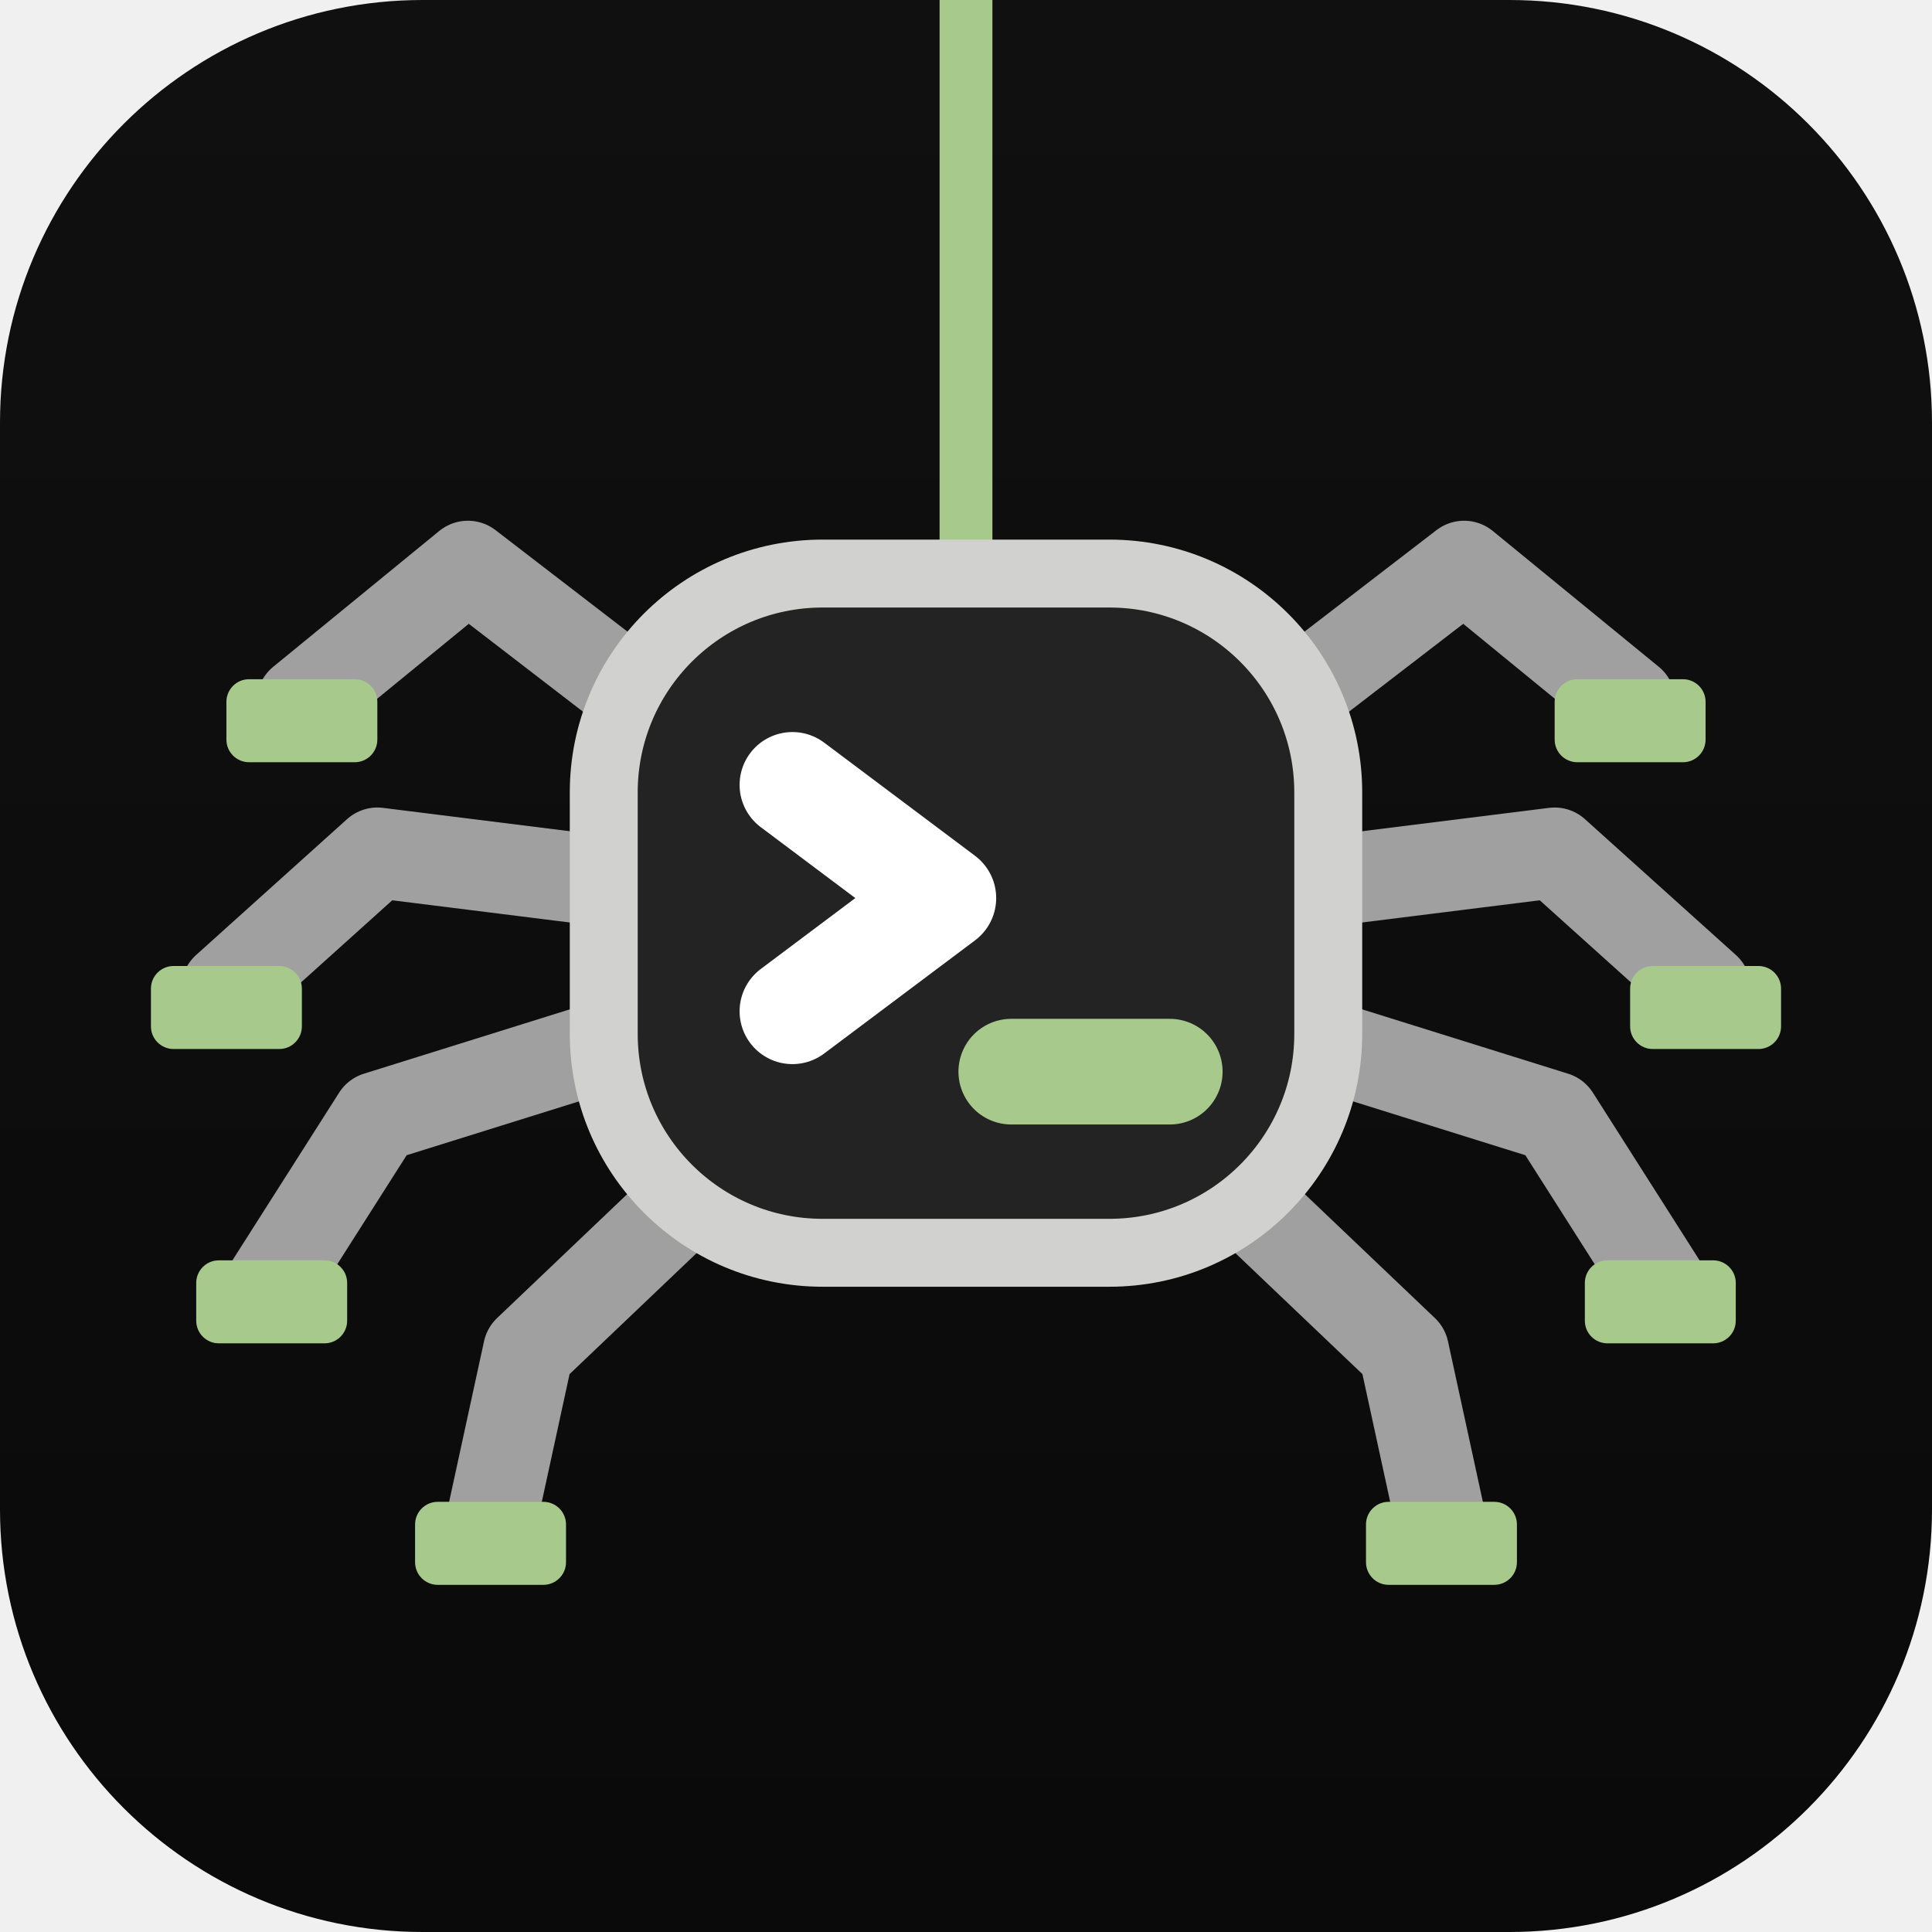
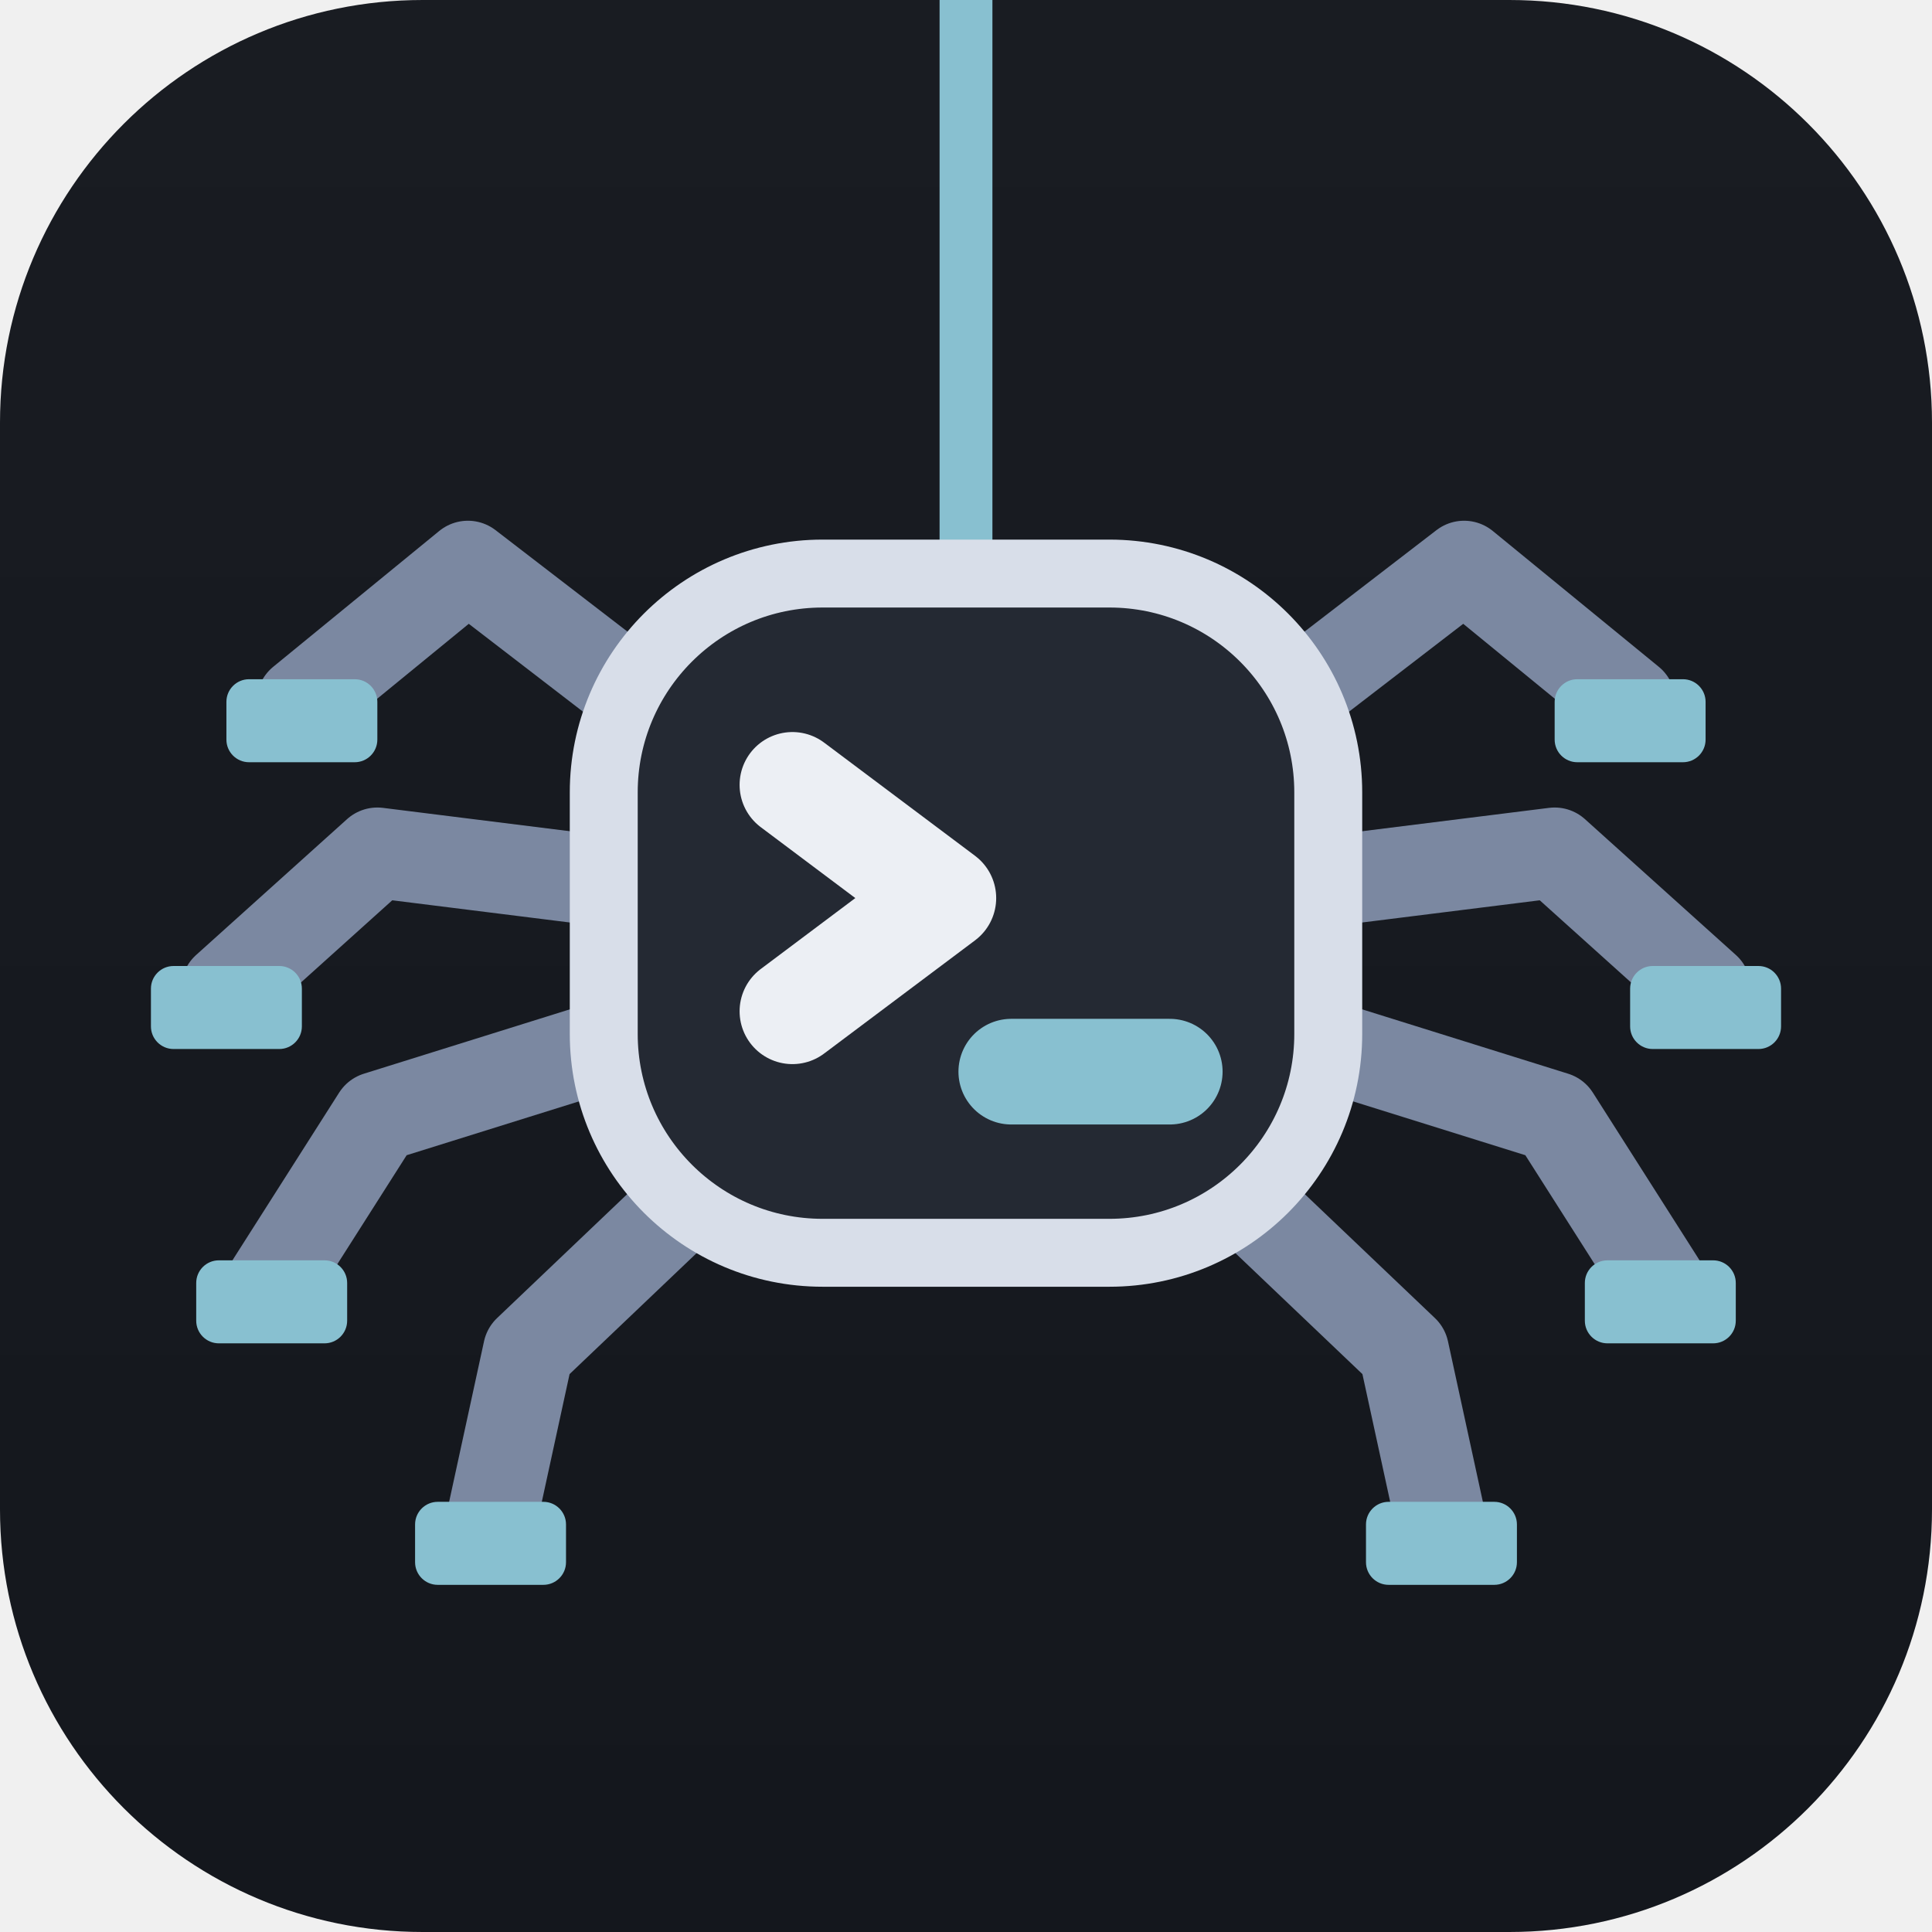
<svg xmlns="http://www.w3.org/2000/svg" viewBox="0 0 512 512">
  <defs>
    <linearGradient id="telar-shade-tile" x1="0" y1="0" x2="0" y2="1">
-       <stop offset="0" stop-color="#101010" />
-       <stop offset="1" stop-color="#0a0a0a" />
+       <stop offset="0" stop-color="#191c22" />
+       <stop offset="1" stop-color="#14171d" />
    </linearGradient>
  </defs>
  <rect width="512" height="512" rx="112" fill="url(#telar-shade-tile)" />
-   <path d="M256 0 V156" stroke="#a8c98c" stroke-width="14" />
-   <g fill="none" stroke="#a0a0a0" stroke-width="24" stroke-linecap="round" stroke-linejoin="round">
+   <path d="M256 0 V156" stroke="#88c0d0" stroke-width="14" />
+   <g fill="none" stroke="#7b88a1" stroke-width="24" stroke-linecap="round" stroke-linejoin="round">
    <path d="M176 190 L124 150 L80 186" />
    <path d="M164 234 L100 226 L60 262" />
    <path d="M164 276 L100 296 L72 340" />
    <path d="M182 318 L140 358 L130 404" />
    <path d="M336 190 L388 150 L432 186" />
    <path d="M348 234 L412 226 L452 262" />
    <path d="M348 276 L412 296 L440 340" />
    <path d="M330 318 L372 358 L382 404" />
  </g>
-   <g fill="#a8c98c">
+   <g fill="#88c0d0">
    <rect x="60" y="180" width="40" height="22" rx="6" />
    <rect x="40" y="256" width="40" height="22" rx="6" />
    <rect x="52" y="334" width="40" height="22" rx="6" />
    <rect x="110" y="398" width="40" height="22" rx="6" />
    <rect x="412" y="180" width="40" height="22" rx="6" />
    <rect x="432" y="256" width="40" height="22" rx="6" />
    <rect x="420" y="334" width="40" height="22" rx="6" />
    <rect x="362" y="398" width="40" height="22" rx="6" />
  </g>
-   <rect x="160" y="152" width="192" height="180" rx="58" fill="#232323" stroke="#d1d1cf" stroke-width="18" />
+   <rect x="160" y="152" width="192" height="180" rx="58" fill="#242933" stroke="#d8dee9" stroke-width="18" />
  <g fill="none" stroke-linecap="round" stroke-linejoin="round">
-     <path d="M210 208 L250 238 L210 268" stroke="#ffffff" stroke-width="28" />
-     <path d="M268 284 H310" stroke="#a8c98c" stroke-width="28" />
+     <path d="M210 208 L250 238 L210 268" stroke="#eceff4" stroke-width="28" />
+     <path d="M268 284 H310" stroke="#88c0d0" stroke-width="28" />
  </g>
</svg>
